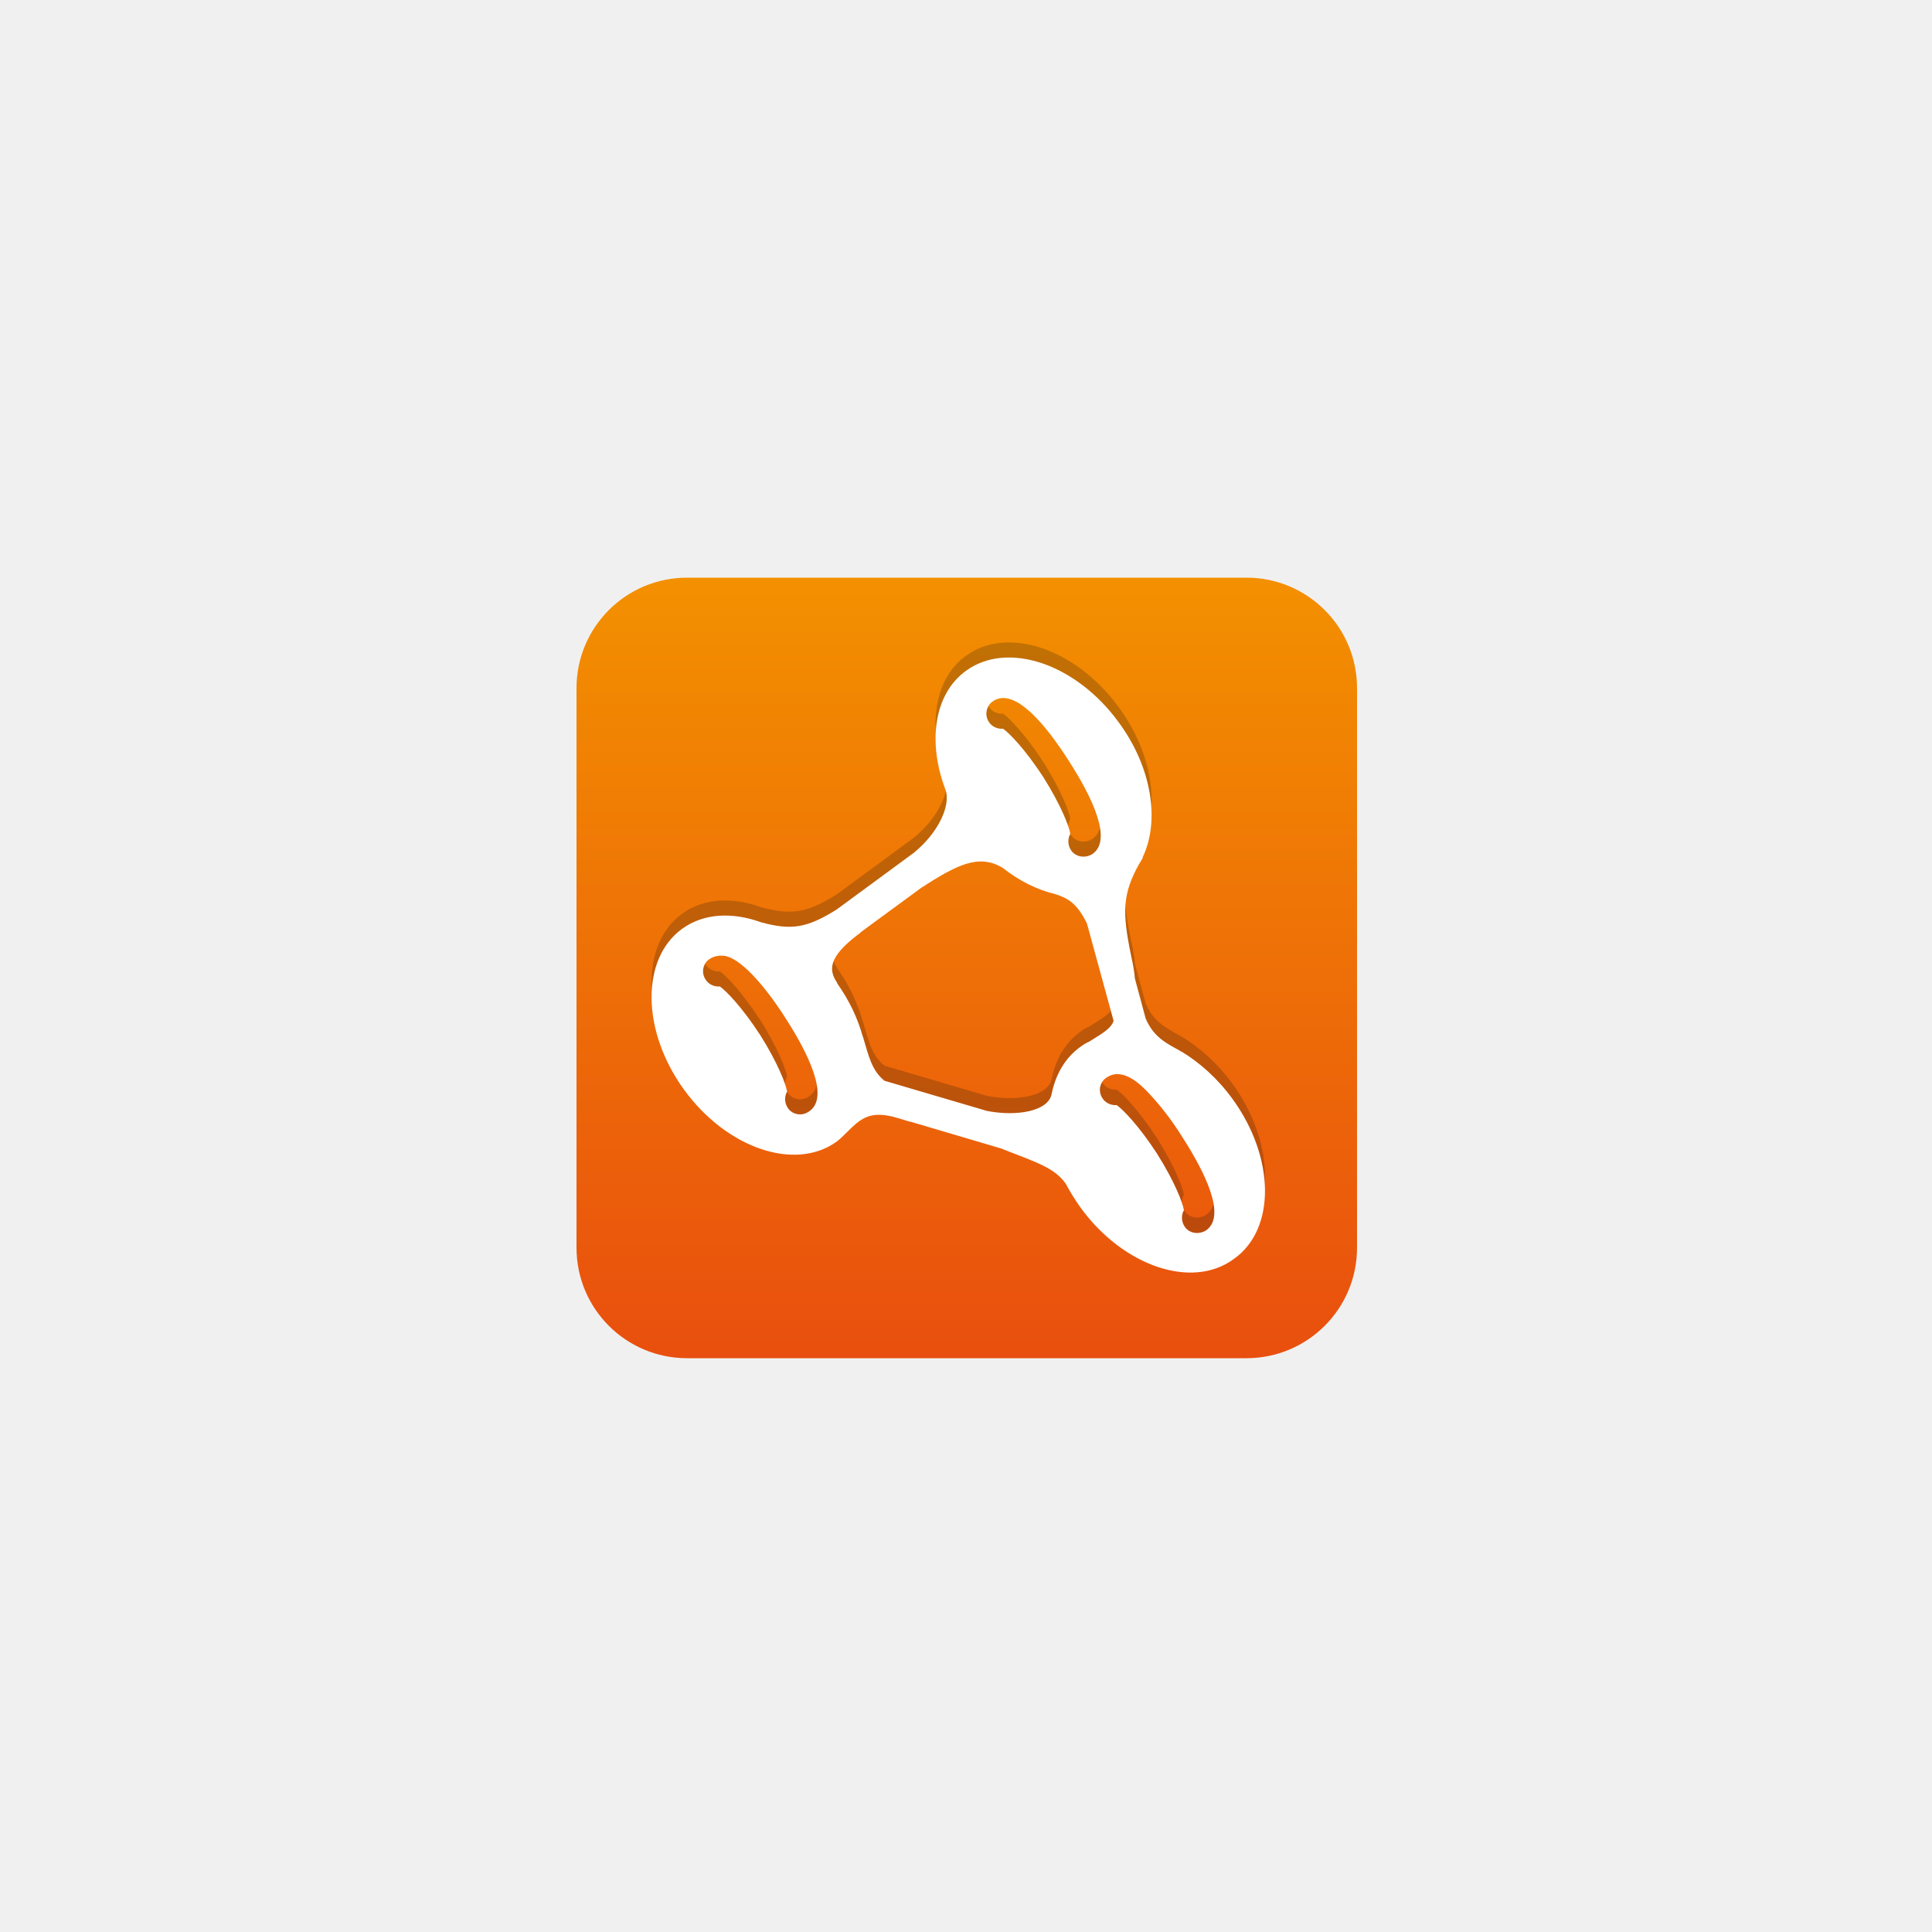
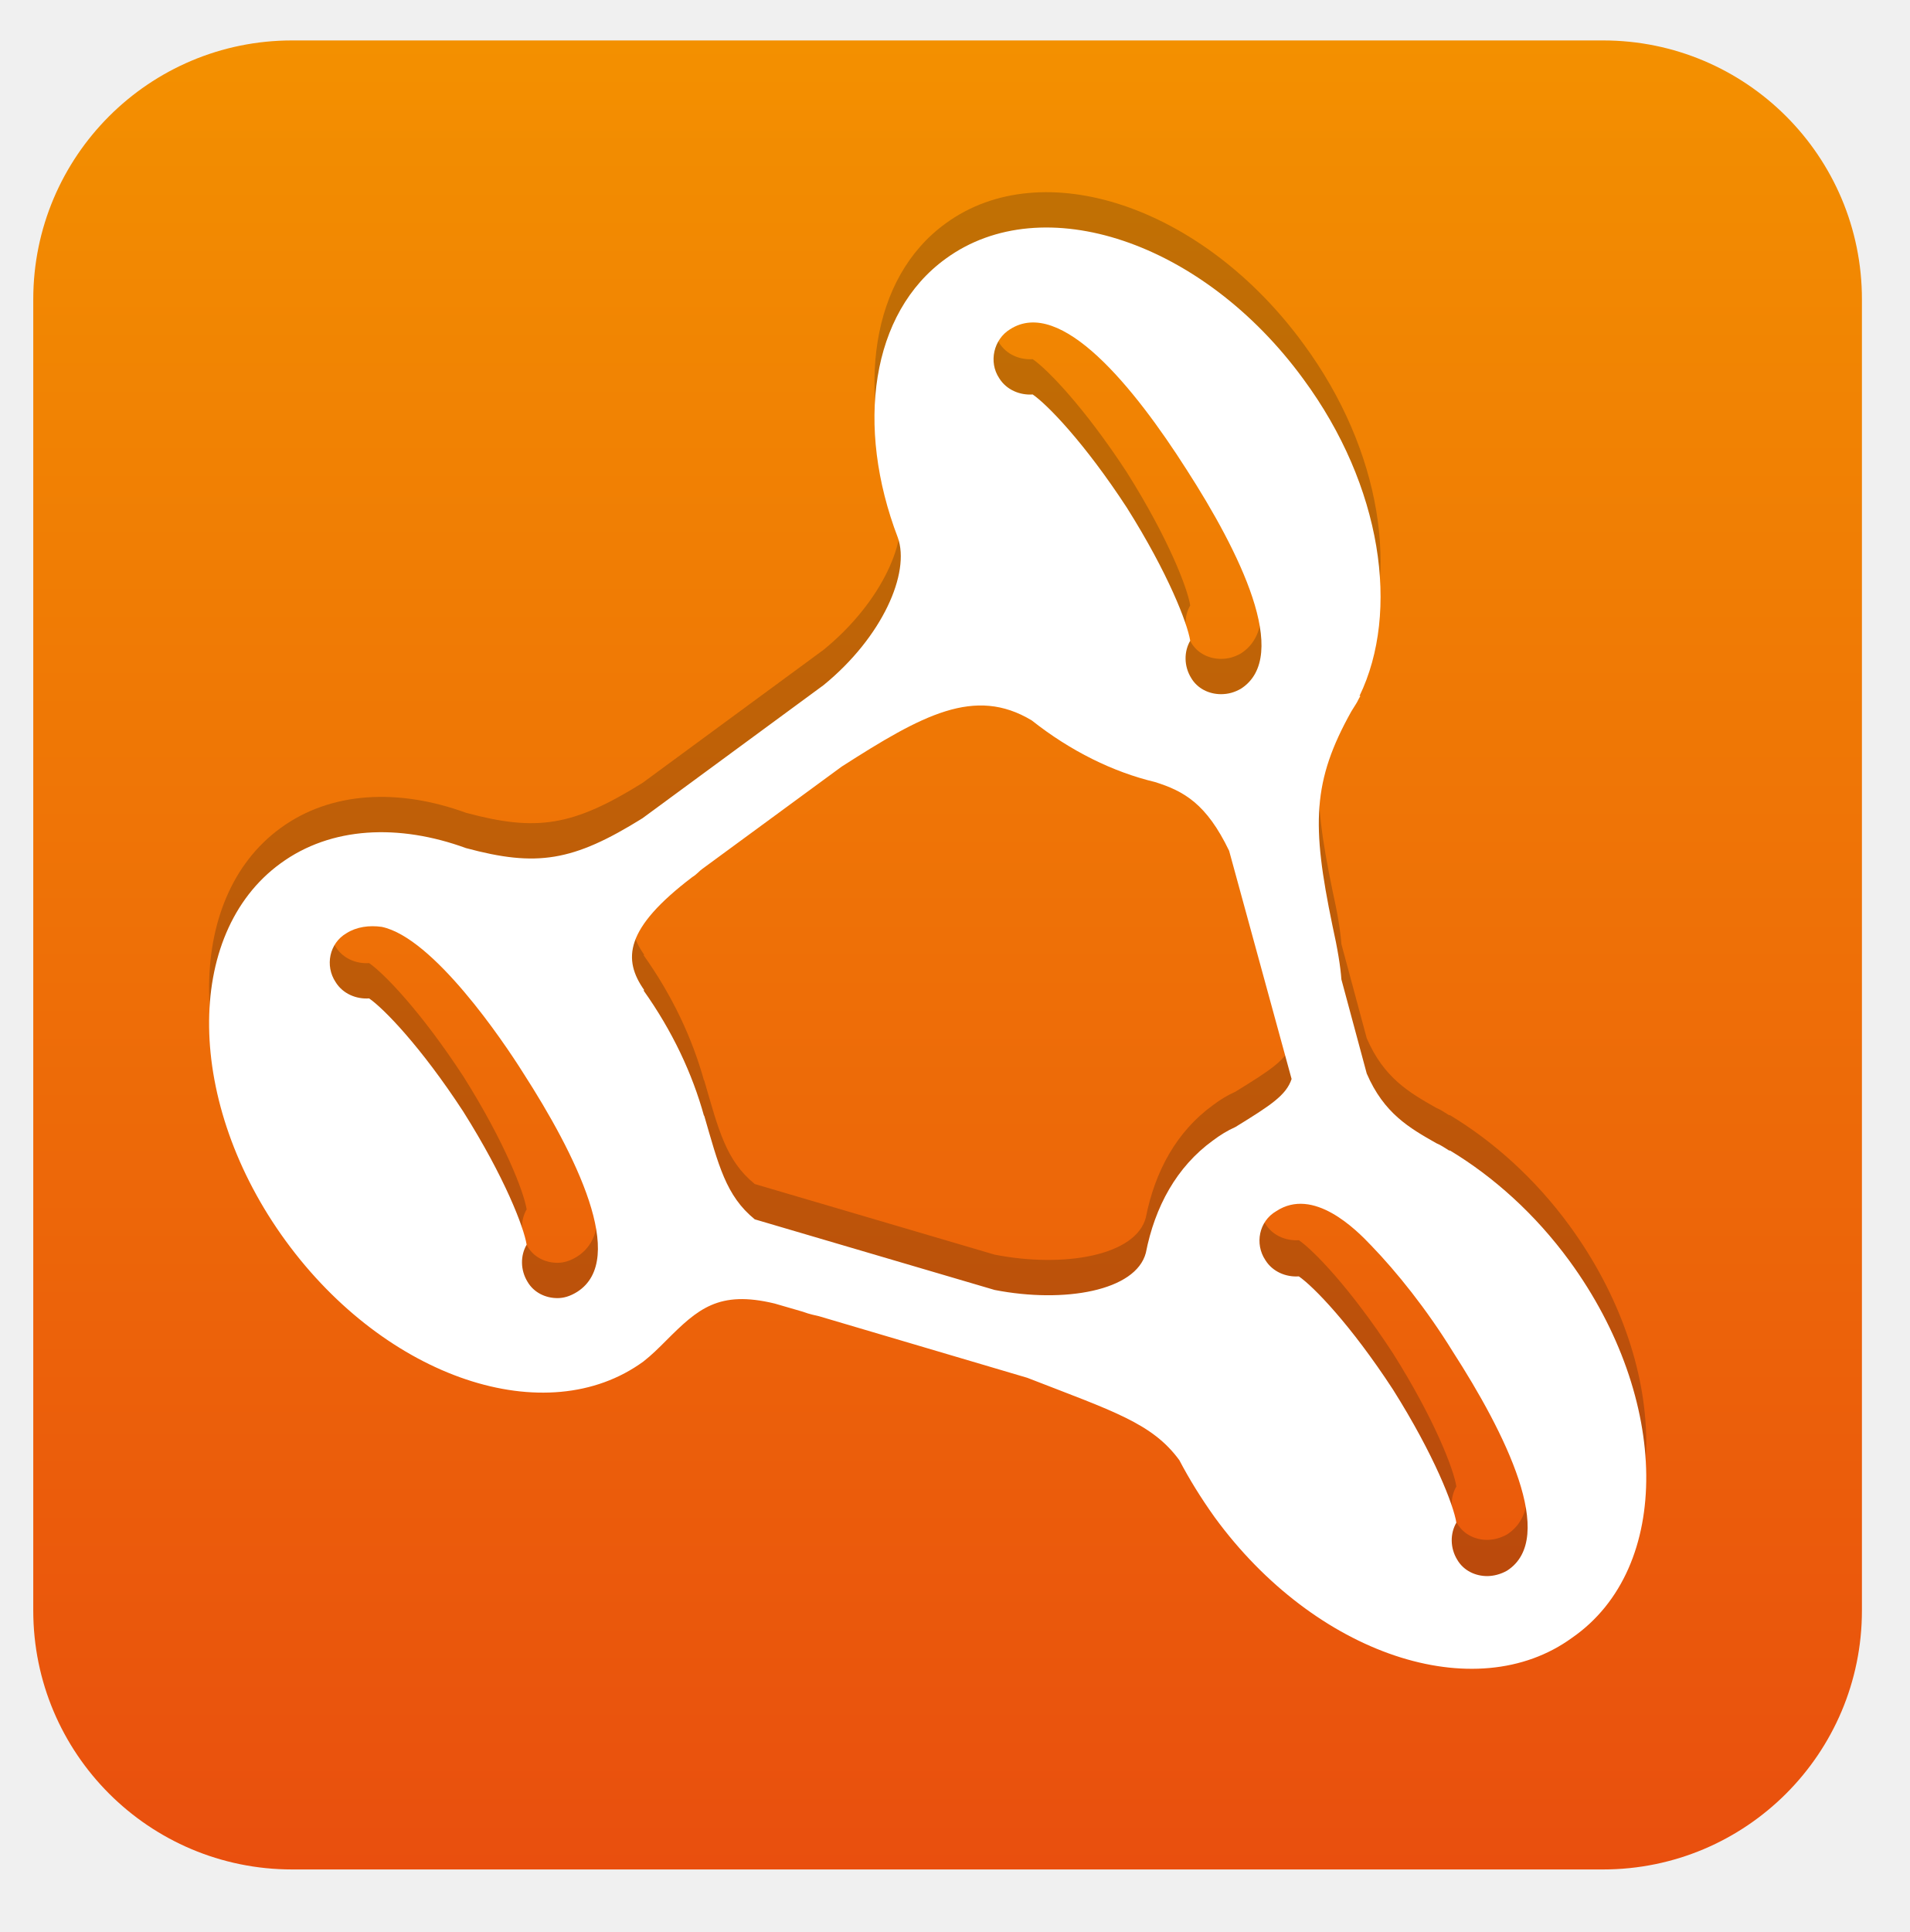
- <svg xmlns="http://www.w3.org/2000/svg" version="1.1" id="Layer_1" x="0px" y="0px" viewBox="0 0 500 500" style="enable-background:new 0 0 500 500;" xml:space="preserve">
+ <svg xmlns="http://www.w3.org/2000/svg" version="1.1" id="Layer_1" x="0px" y="0px" viewBox="145.526 145.034 210.915 213.374" style="enable-background:new 0 0 500 500;">
  <style type="text/css">
- 	.st0{fill:url(#SVGID_1_);}
- 	.st1{opacity:0.22;}
- 	.st2{fill:#13110C;}
- 	.st3{fill:#FFFFFF;}
- </style>
+     .st0{fill:url(#SVGID_1_);}
+     .st1{opacity:0.22;}
+     .st2{fill:#13110C;}
+     .st3{fill:#FFFFFF;}
+   </style>
  <g>
    <g>
      <linearGradient id="SVGID_1_" gradientUnits="userSpaceOnUse" x1="250.191" y1="149.983" x2="250.191" y2="352.074" gradientTransform="matrix(1 0 0 -1 0 501.5)">
        <stop offset="0" style="stop-color:#E94F0E" />
        <stop offset="1" style="stop-color:#F39000" />
      </linearGradient>
-       <path class="st0" d="M351.2,322.9c0,15.8-12.8,28.6-28.6,28.6H177.8c-15.8,0-28.6-12.8-28.6-28.6V178.1    c0-15.8,12.8-28.6,28.6-28.6h144.8c15.8,0,28.6,12.8,28.6,28.6V322.9z" />
+       <path class="st0" d="M351.2,322.9c0,15.8-12.8,28.6-28.6,28.6H177.8c-15.8,0-28.6-12.8-28.6-28.6V178.1 c0-15.8,12.8-28.6,28.6-28.6h144.8c15.8,0,28.6,12.8,28.6,28.6V322.9z" />
      <g>
        <g class="st1">
-           <path class="st2" d="M318.9,280.4c-3.8-5.2-8.4-9.3-13.2-12.2l0,0c0,0,0,0-0.1,0c-0.5-0.3-0.9-0.6-1.4-0.8      c-3-1.7-5.8-3.3-7.7-7.7l-2.8-10.4c-0.1-1.4-0.4-3.3-1-6c-2.3-11.1-2.2-15.9,2.1-23.6c0.2-0.3,0.3-0.5,0.5-0.8      c0.2-0.3,0.3-0.6,0.5-0.9l-0.1,0c4.5-9.3,2.5-23.2-6.2-35c-11.1-15.2-28.8-21.1-39.5-13.3c-8.3,6-10,18.5-5.3,30.8      c1.4,3.9-1.7,11-8.2,16.3l-20,14.7c-7.7,4.8-11.7,5.4-19.5,3.3c-7.4-2.7-14.9-2.4-20.5,1.7c-10.7,7.8-10.5,26.5,0.6,41.7      c11.1,15.2,28.8,21.1,39.5,13.3c0.9-0.7,1.7-1.5,2.5-2.3c3.5-3.5,5.8-5.6,12-4.1l3.1,0.9c0.8,0.3,1.4,0.4,1.8,0.5l23,6.8      c9.5,3.7,13.8,5,16.8,9.1c1.1,2.1,2.4,4.2,3.9,6.3c11.1,15.2,28.8,21.1,39.5,13.3C330.3,314.3,330,295.6,318.9,280.4z       M228.9,275.8c-3.2-2.6-4-6-5.6-11.5l0,0.1c-1.3-4.7-3.5-9.4-6.7-13.9l0.1,0c-2.4-3.4-2.2-6.8,5.3-12.5c0.5-0.3,0.8-0.7,1.1-0.9      l15.4-11.3c8.9-5.7,14.7-8.9,21-5.1c4.3,3.4,9,5.7,13.6,6.8c3.2,1,5.7,2.4,8.2,7.6l6.9,25.2c-0.6,1.8-2.3,2.9-6.2,5.3      c-0.9,0.4-1.7,0.9-2.5,1.5c-4,2.9-6.4,7.3-7.4,12.4c-1.1,4.2-9,5.6-16.7,4.1L228.9,275.8z M207.1,284.5c-1.3,0-2.6-0.6-3.3-1.8      c-0.8-1.3-0.8-2.9-0.1-4.1c-0.3-1.9-2.4-7.4-7-14.7c-4.7-7.2-8.8-11.4-10.4-12.5c-1.4,0.1-2.9-0.5-3.7-1.8      c-1.2-1.8-0.7-4.3,1.2-5.4c1.1-0.7,2.5-0.9,3.9-0.7c5.7,1.2,13.4,12.6,15.6,16.1c5.8,9,11.6,20.6,6,24.2      C208.5,284.3,207.8,284.5,207.1,284.5z M309.8,315.1c-1.3,0-2.6-0.6-3.3-1.8c-0.8-1.3-0.8-2.9-0.1-4.1c-0.3-1.9-2.4-7.4-7-14.7      c-4.7-7.2-8.8-11.4-10.4-12.5c-1.4,0.1-2.9-0.5-3.7-1.8c-1.2-1.8-0.7-4.3,1.2-5.4c4.1-2.7,8.8,2,10.5,3.8c2.8,2.9,6.1,7,9,11.7      c5.8,9,11.6,20.6,6,24.2C311.3,314.9,310.5,315.1,309.8,315.1z M280.4,217.8c-1.3,0-2.6-0.6-3.3-1.8c-0.8-1.3-0.8-2.9-0.1-4.1      c-0.3-1.9-2.4-7.4-7-14.7c-4.7-7.2-8.8-11.4-10.4-12.5c-1.4,0.1-2.9-0.5-3.7-1.8c-1.2-1.8-0.6-4.3,1.2-5.4      c5.6-3.6,13.7,6.4,19.5,15.5c5.8,9,11.6,20.6,6,24.2C281.9,217.6,281.2,217.8,280.4,217.8z" />
+           <path class="st2" d="M318.9,280.4c-3.8-5.2-8.4-9.3-13.2-12.2l0,0c0,0,0,0-0.1,0c-0.5-0.3-0.9-0.6-1.4-0.8 c-3-1.7-5.8-3.3-7.7-7.7l-2.8-10.4c-0.1-1.4-0.4-3.3-1-6c-2.3-11.1-2.2-15.9,2.1-23.6c0.2-0.3,0.3-0.5,0.5-0.8 c0.2-0.3,0.3-0.6,0.5-0.9l-0.1,0c4.5-9.3,2.5-23.2-6.2-35c-11.1-15.2-28.8-21.1-39.5-13.3c-8.3,6-10,18.5-5.3,30.8 c1.4,3.9-1.7,11-8.2,16.3l-20,14.7c-7.7,4.8-11.7,5.4-19.5,3.3c-7.4-2.7-14.9-2.4-20.5,1.7c-10.7,7.8-10.5,26.5,0.6,41.7 c11.1,15.2,28.8,21.1,39.5,13.3c0.9-0.7,1.7-1.5,2.5-2.3c3.5-3.5,5.8-5.6,12-4.1l3.1,0.9c0.8,0.3,1.4,0.4,1.8,0.5l23,6.8 c9.5,3.7,13.8,5,16.8,9.1c1.1,2.1,2.4,4.2,3.9,6.3c11.1,15.2,28.8,21.1,39.5,13.3C330.3,314.3,330,295.6,318.9,280.4z M228.9,275.8c-3.2-2.6-4-6-5.6-11.5l0,0.1c-1.3-4.7-3.5-9.4-6.7-13.9l0.1,0c-2.4-3.4-2.2-6.8,5.3-12.5c0.5-0.3,0.8-0.7,1.1-0.9 l15.4-11.3c8.9-5.7,14.7-8.9,21-5.1c4.3,3.4,9,5.7,13.6,6.8c3.2,1,5.7,2.4,8.2,7.6l6.9,25.2c-0.6,1.8-2.3,2.9-6.2,5.3 c-0.9,0.4-1.7,0.9-2.5,1.5c-4,2.9-6.4,7.3-7.4,12.4c-1.1,4.2-9,5.6-16.7,4.1L228.9,275.8z M207.1,284.5c-1.3,0-2.6-0.6-3.3-1.8 c-0.8-1.3-0.8-2.9-0.1-4.1c-0.3-1.9-2.4-7.4-7-14.7c-4.7-7.2-8.8-11.4-10.4-12.5c-1.4,0.1-2.9-0.5-3.7-1.8 c-1.2-1.8-0.7-4.3,1.2-5.4c1.1-0.7,2.5-0.9,3.9-0.7c5.7,1.2,13.4,12.6,15.6,16.1c5.8,9,11.6,20.6,6,24.2 C208.5,284.3,207.8,284.5,207.1,284.5z M309.8,315.1c-1.3,0-2.6-0.6-3.3-1.8c-0.8-1.3-0.8-2.9-0.1-4.1c-0.3-1.9-2.4-7.4-7-14.7 c-4.7-7.2-8.8-11.4-10.4-12.5c-1.4,0.1-2.9-0.5-3.7-1.8c-1.2-1.8-0.7-4.3,1.2-5.4c4.1-2.7,8.8,2,10.5,3.8c2.8,2.9,6.1,7,9,11.7 c5.8,9,11.6,20.6,6,24.2C311.3,314.9,310.5,315.1,309.8,315.1z M280.4,217.8c-1.3,0-2.6-0.6-3.3-1.8c-0.8-1.3-0.8-2.9-0.1-4.1 c-0.3-1.9-2.4-7.4-7-14.7c-4.7-7.2-8.8-11.4-10.4-12.5c-1.4,0.1-2.9-0.5-3.7-1.8c-1.2-1.8-0.6-4.3,1.2-5.4 c5.6-3.6,13.7,6.4,19.5,15.5c5.8,9,11.6,20.6,6,24.2C281.9,217.6,281.2,217.8,280.4,217.8z" />
        </g>
        <g>
-           <path class="st3" d="M318.9,284.3c-3.8-5.2-8.4-9.3-13.2-12.2l0,0c0,0,0,0-0.1,0c-0.5-0.3-0.9-0.6-1.4-0.8      c-3-1.7-5.8-3.3-7.7-7.7l-2.8-10.4c-0.1-1.4-0.4-3.3-1-6c-2.3-11.1-2.2-15.9,2.1-23.6c0.2-0.3,0.3-0.5,0.5-0.8      c0.2-0.3,0.3-0.6,0.5-0.9l-0.1,0c4.5-9.3,2.5-23.2-6.2-35c-11.1-15.2-28.8-21.1-39.5-13.3c-8.3,6-10,18.5-5.3,30.8      c1.4,3.9-1.7,11-8.2,16.3l-20,14.7c-7.7,4.8-11.7,5.4-19.5,3.3c-7.4-2.7-14.9-2.4-20.5,1.7c-10.7,7.8-10.5,26.5,0.6,41.7      c11.1,15.2,28.8,21.1,39.5,13.3c0.9-0.7,1.7-1.5,2.5-2.3c3.5-3.5,5.8-5.6,12-4.1l3.1,0.9c0.8,0.3,1.4,0.4,1.8,0.5l23,6.8      c9.5,3.7,13.8,5,16.8,9.1c1.1,2.1,2.4,4.2,3.9,6.3c11.1,15.2,28.8,21.1,39.5,13.3C330.3,318.2,330,299.5,318.9,284.3z       M228.9,279.7c-3.2-2.6-4-6-5.6-11.5l0,0.1c-1.3-4.7-3.5-9.4-6.7-13.9l0.1,0c-2.4-3.4-2.2-6.8,5.3-12.5c0.5-0.3,0.8-0.7,1.1-0.9      l15.4-11.3c8.9-5.7,14.7-8.9,21-5.1c4.3,3.4,9,5.7,13.6,6.8c3.2,1,5.7,2.4,8.2,7.6l6.9,25.2c-0.6,1.8-2.3,2.9-6.2,5.3      c-0.9,0.4-1.7,0.9-2.5,1.5c-4,2.9-6.4,7.3-7.4,12.4c-1.1,4.2-9,5.6-16.7,4.1L228.9,279.7z M207.1,288.4c-1.3,0-2.6-0.6-3.3-1.8      c-0.8-1.3-0.8-2.9-0.1-4.1c-0.3-1.9-2.4-7.4-7-14.7c-4.7-7.2-8.8-11.4-10.4-12.5c-1.4,0.1-2.9-0.5-3.7-1.8      c-1.2-1.8-0.7-4.3,1.2-5.4c1.1-0.7,2.5-0.9,3.9-0.7c5.7,1.2,13.4,12.6,15.6,16.1c5.8,9,11.6,20.6,6,24.2      C208.5,288.2,207.8,288.4,207.1,288.4z M309.8,319.1c-1.3,0-2.6-0.6-3.3-1.8c-0.8-1.3-0.8-2.9-0.1-4.1c-0.3-1.9-2.4-7.4-7-14.7      c-4.7-7.2-8.8-11.4-10.4-12.5c-1.4,0.1-2.9-0.5-3.7-1.8c-1.2-1.8-0.7-4.3,1.2-5.4c4.1-2.7,8.8,2,10.5,3.8c2.8,2.9,6.1,7,9,11.7      c5.8,9,11.6,20.6,6,24.2C311.3,318.9,310.5,319.1,309.8,319.1z M280.4,221.7c-1.3,0-2.6-0.6-3.3-1.8c-0.8-1.3-0.8-2.9-0.1-4.1      c-0.3-1.9-2.4-7.4-7-14.7c-4.7-7.2-8.8-11.4-10.4-12.5c-1.4,0.1-2.9-0.5-3.7-1.8c-1.2-1.8-0.6-4.3,1.2-5.4      c5.6-3.6,13.7,6.4,19.5,15.5c5.8,9,11.6,20.6,6,24.2C281.9,221.5,281.2,221.7,280.4,221.7z" />
+           <path class="st3" d="M318.9,284.3c-3.8-5.2-8.4-9.3-13.2-12.2l0,0c0,0,0,0-0.1,0c-0.5-0.3-0.9-0.6-1.4-0.8 c-3-1.7-5.8-3.3-7.7-7.7l-2.8-10.4c-0.1-1.4-0.4-3.3-1-6c-2.3-11.1-2.2-15.9,2.1-23.6c0.2-0.3,0.3-0.5,0.5-0.8 c0.2-0.3,0.3-0.6,0.5-0.9l-0.1,0c4.5-9.3,2.5-23.2-6.2-35c-11.1-15.2-28.8-21.1-39.5-13.3c-8.3,6-10,18.5-5.3,30.8 c1.4,3.9-1.7,11-8.2,16.3l-20,14.7c-7.7,4.8-11.7,5.4-19.5,3.3c-7.4-2.7-14.9-2.4-20.5,1.7c-10.7,7.8-10.5,26.5,0.6,41.7 c11.1,15.2,28.8,21.1,39.5,13.3c0.9-0.7,1.7-1.5,2.5-2.3c3.5-3.5,5.8-5.6,12-4.1l3.1,0.9c0.8,0.3,1.4,0.4,1.8,0.5l23,6.8 c9.5,3.7,13.8,5,16.8,9.1c1.1,2.1,2.4,4.2,3.9,6.3c11.1,15.2,28.8,21.1,39.5,13.3C330.3,318.2,330,299.5,318.9,284.3z M228.9,279.7c-3.2-2.6-4-6-5.6-11.5l0,0.1c-1.3-4.7-3.5-9.4-6.7-13.9l0.1,0c-2.4-3.4-2.2-6.8,5.3-12.5c0.5-0.3,0.8-0.7,1.1-0.9 l15.4-11.3c8.9-5.7,14.7-8.9,21-5.1c4.3,3.4,9,5.7,13.6,6.8c3.2,1,5.7,2.4,8.2,7.6l6.9,25.2c-0.6,1.8-2.3,2.9-6.2,5.3 c-0.9,0.4-1.7,0.9-2.5,1.5c-4,2.9-6.4,7.3-7.4,12.4c-1.1,4.2-9,5.6-16.7,4.1L228.9,279.7z M207.1,288.4c-1.3,0-2.6-0.6-3.3-1.8 c-0.8-1.3-0.8-2.9-0.1-4.1c-0.3-1.9-2.4-7.4-7-14.7c-4.7-7.2-8.8-11.4-10.4-12.5c-1.4,0.1-2.9-0.5-3.7-1.8 c-1.2-1.8-0.7-4.3,1.2-5.4c1.1-0.7,2.5-0.9,3.9-0.7c5.7,1.2,13.4,12.6,15.6,16.1c5.8,9,11.6,20.6,6,24.2 C208.5,288.2,207.8,288.4,207.1,288.4z M309.8,319.1c-1.3,0-2.6-0.6-3.3-1.8c-0.8-1.3-0.8-2.9-0.1-4.1c-0.3-1.9-2.4-7.4-7-14.7 c-4.7-7.2-8.8-11.4-10.4-12.5c-1.4,0.1-2.9-0.5-3.7-1.8c-1.2-1.8-0.7-4.3,1.2-5.4c4.1-2.7,8.8,2,10.5,3.8c2.8,2.9,6.1,7,9,11.7 c5.8,9,11.6,20.6,6,24.2C311.3,318.9,310.5,319.1,309.8,319.1z M280.4,221.7c-1.3,0-2.6-0.6-3.3-1.8c-0.8-1.3-0.8-2.9-0.1-4.1 c-0.3-1.9-2.4-7.4-7-14.7c-4.7-7.2-8.8-11.4-10.4-12.5c-1.4,0.1-2.9-0.5-3.7-1.8c-1.2-1.8-0.6-4.3,1.2-5.4 c5.6-3.6,13.7,6.4,19.5,15.5c5.8,9,11.6,20.6,6,24.2C281.9,221.5,281.2,221.7,280.4,221.7z" />
        </g>
      </g>
    </g>
  </g>
</svg>
